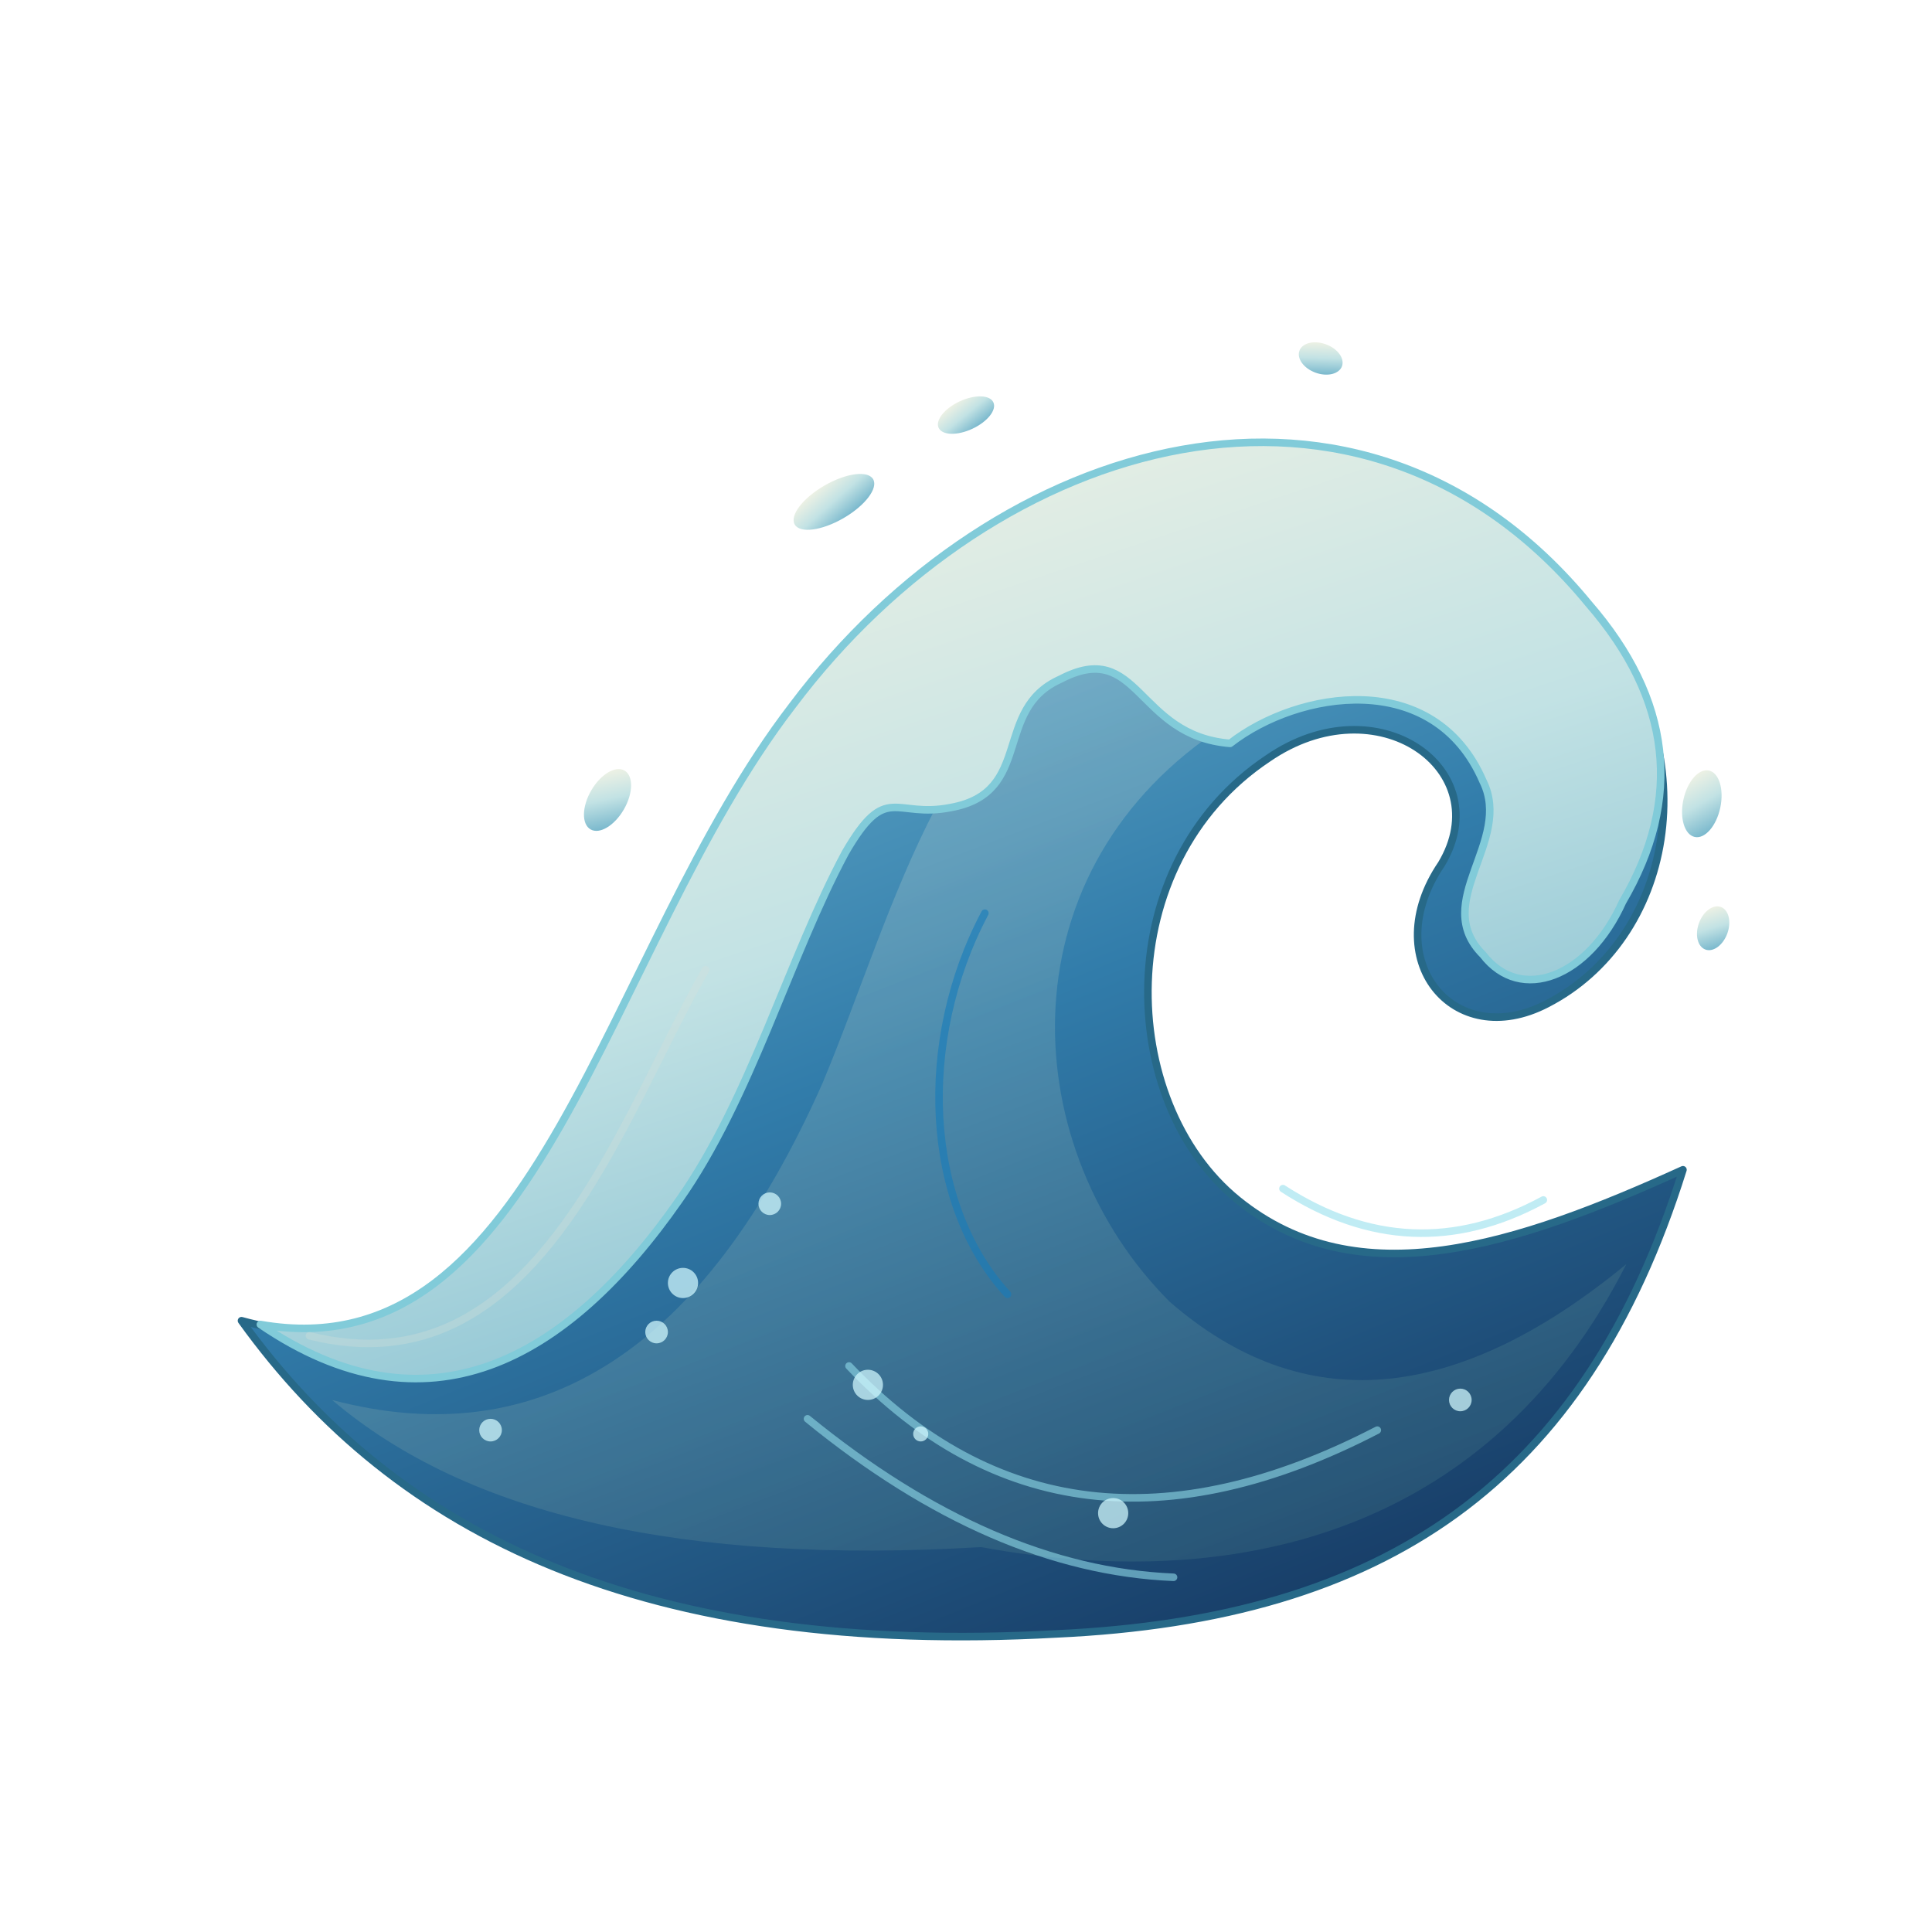
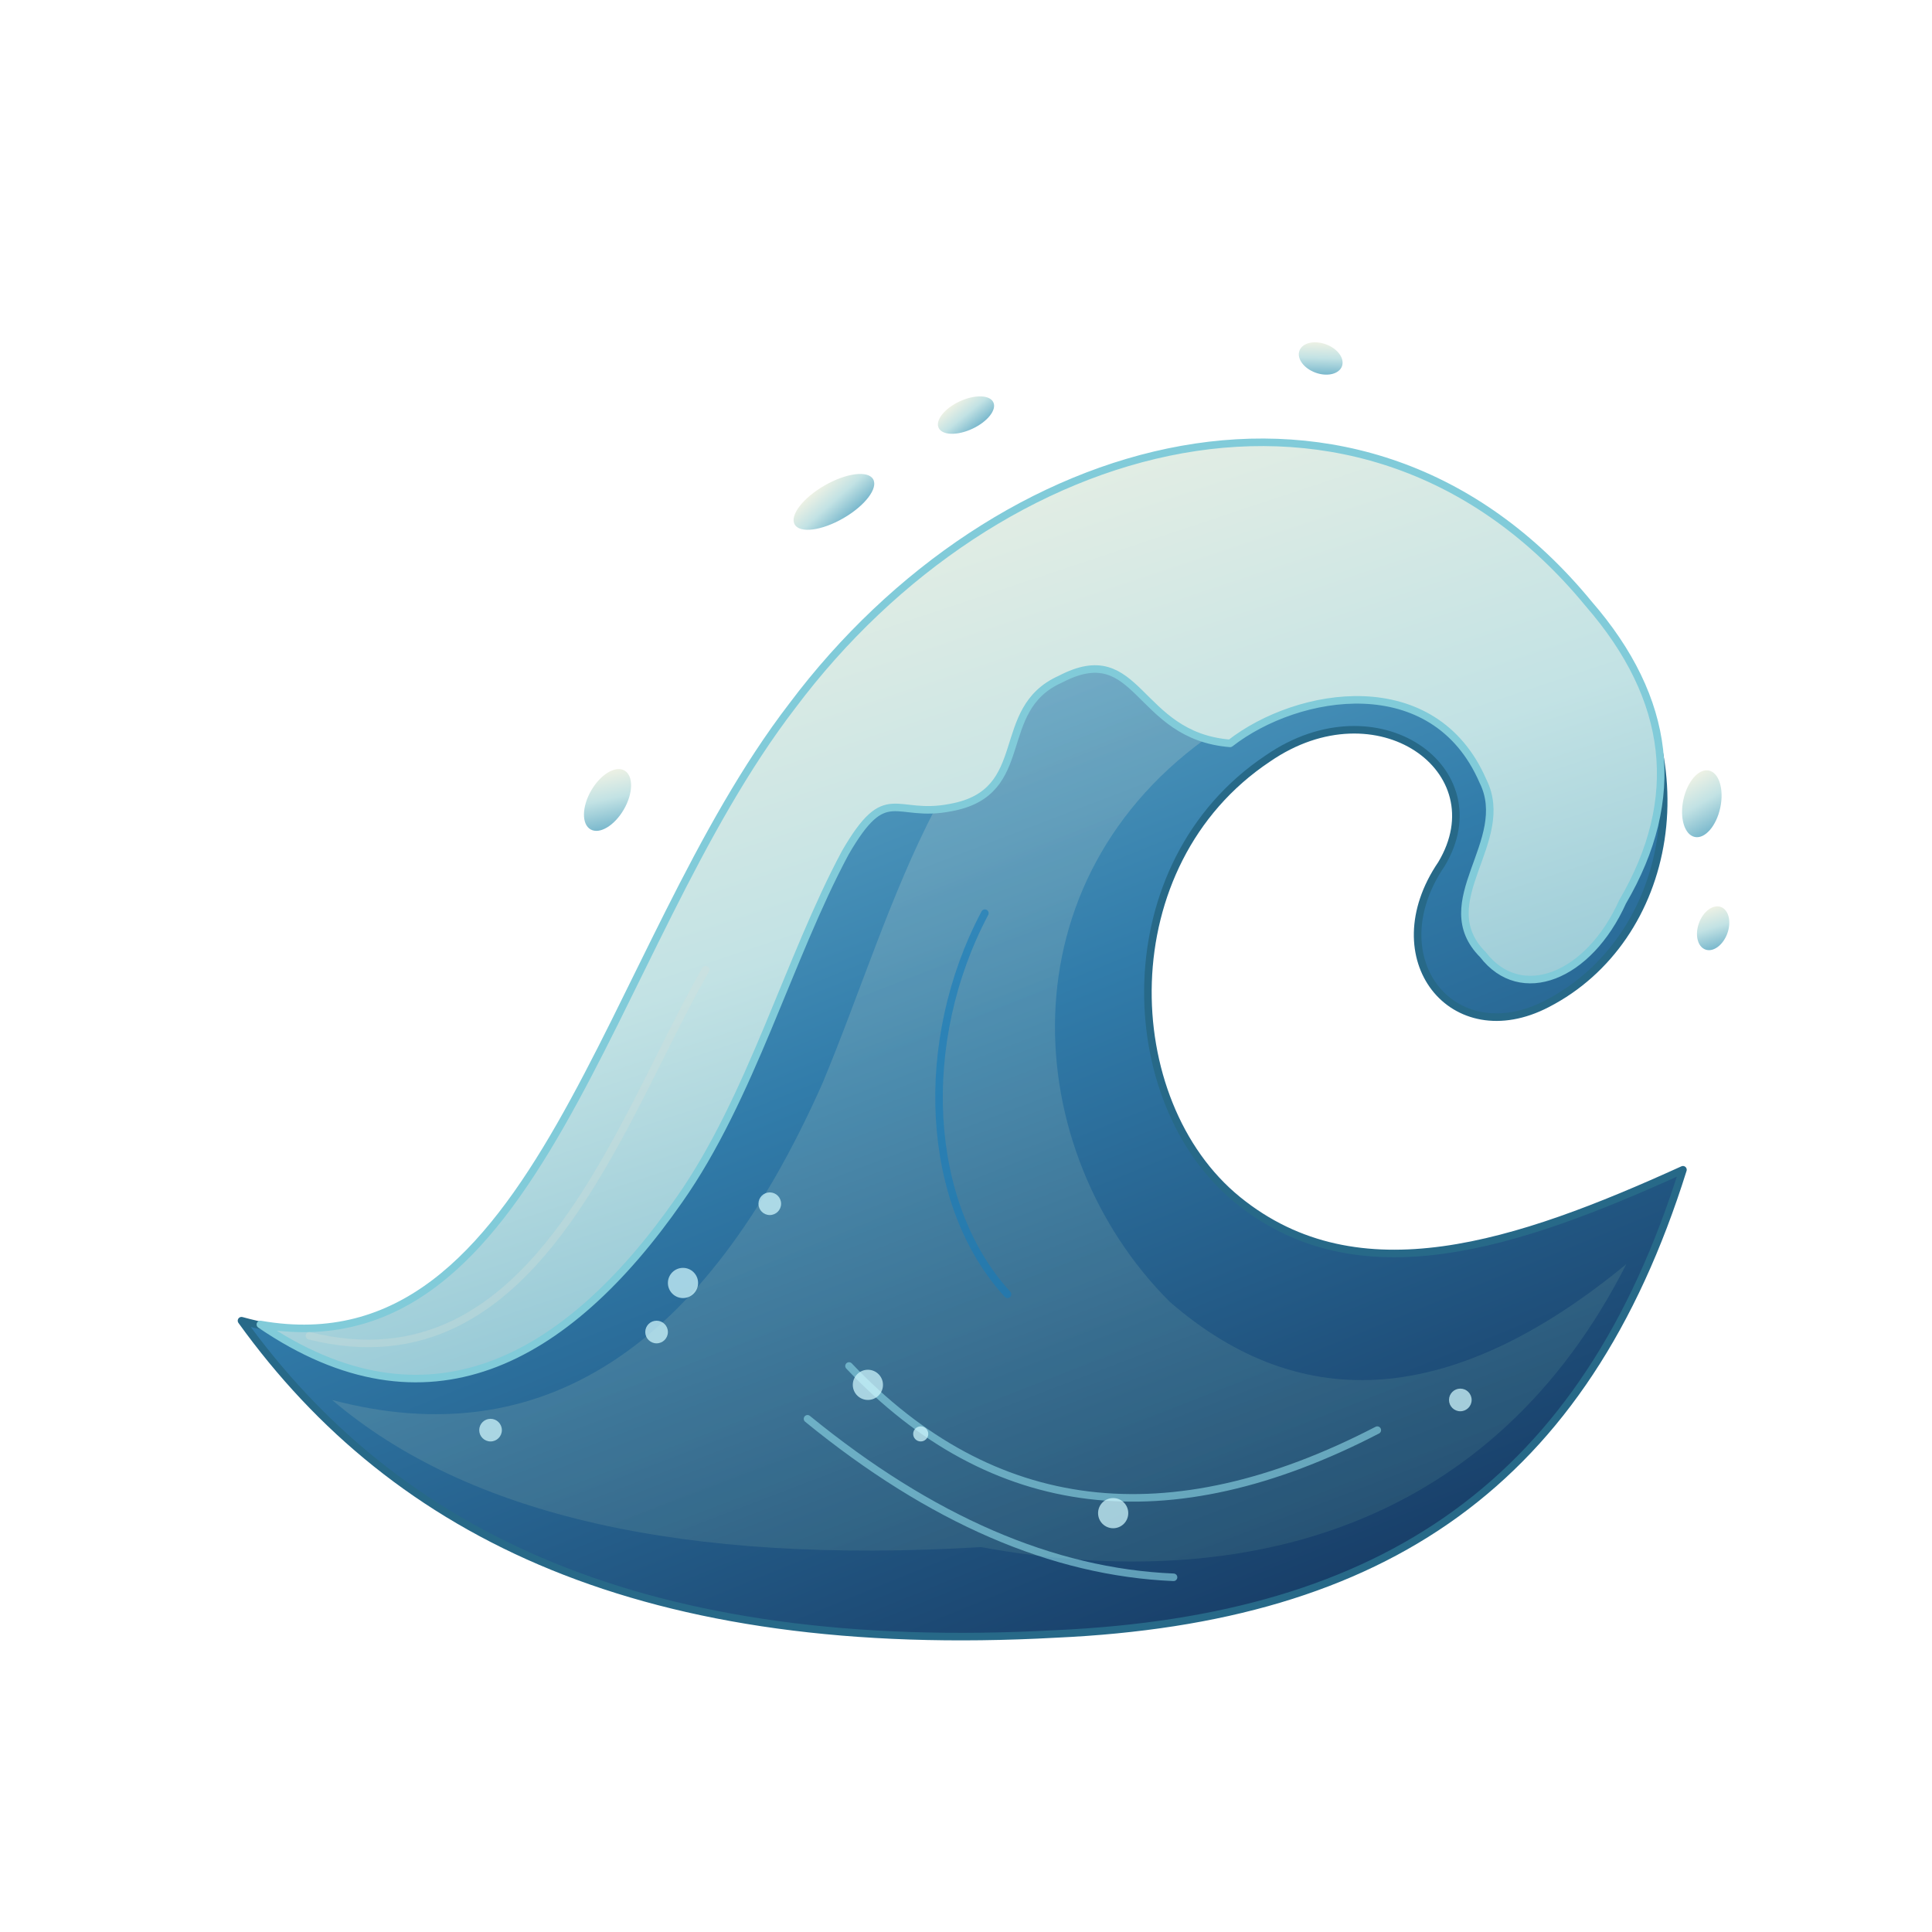
- <svg xmlns="http://www.w3.org/2000/svg" width="512" height="512" viewBox="0 0 512 512" fill="none" role="img" aria-labelledby="12-little-wave-title 12-little-wave-desc">
+ <svg xmlns="http://www.w3.org/2000/svg" width="512" height="512" viewBox="0 0 512 512" fill="none" role="img" aria-labelledby="12-little-wave-title 12-little-wave-desc" preserveAspectRatio="xMidYMid meet">
  <defs>
-     <linearGradient id="12-little-wave-orange" x1=".22" y1="0" x2=".72" y2="1">
-       <stop offset="0.0" stop-color="#e6b681" />
-       <stop offset="0.5" stop-color="#c5805d" />
-       <stop offset="1.0" stop-color="#7c554b" />
-     </linearGradient>
-     <linearGradient id="12-little-wave-gold" x1=".22" y1="0" x2=".72" y2="1">
-       <stop offset="0.0" stop-color="#efe0ae" />
-       <stop offset="0.5" stop-color="#c1ac70" />
-       <stop offset="1.0" stop-color="#86794e" />
-     </linearGradient>
-     <linearGradient id="12-little-wave-coral" x1=".22" y1="0" x2=".72" y2="1">
-       <stop offset="0.0" stop-color="#dda08e" />
-       <stop offset="0.5" stop-color="#b7736b" />
-       <stop offset="1.0" stop-color="#6e505e" />
-     </linearGradient>
    <linearGradient id="12-little-wave-blue" x1=".22" y1="0" x2=".72" y2="1">
      <stop offset="0.0" stop-color="#97c9da" />
      <stop offset="0.5" stop-color="#508eae" />
      <stop offset="1.0" stop-color="#285575" />
    </linearGradient>
    <linearGradient id="12-little-wave-tang" x1=".22" y1="0" x2=".72" y2="1">
      <stop offset="0.0" stop-color="#7abed6" />
      <stop offset="0.5" stop-color="#317caa" />
      <stop offset="1.0" stop-color="#173c66" />
    </linearGradient>
-     <linearGradient id="12-little-wave-navy" x1=".22" y1="0" x2=".72" y2="1">
-       <stop offset="0.0" stop-color="#658da3" />
-       <stop offset="0.5" stop-color="#2d536f" />
-       <stop offset="1.0" stop-color="#142f4a" />
-     </linearGradient>
-     <linearGradient id="12-little-wave-green" x1=".22" y1="0" x2=".72" y2="1">
-       <stop offset="0.0" stop-color="#a9c6ac" />
-       <stop offset="0.5" stop-color="#6c998f" />
-       <stop offset="1.0" stop-color="#376c75" />
-     </linearGradient>
-     <linearGradient id="12-little-wave-shellgreen" x1=".22" y1="0" x2=".72" y2="1">
-       <stop offset="0.0" stop-color="#a6bda2" />
-       <stop offset="0.5" stop-color="#72938b" />
-       <stop offset="1.0" stop-color="#355e68" />
-     </linearGradient>
-     <linearGradient id="12-little-wave-mint" x1=".22" y1="0" x2=".72" y2="1">
-       <stop offset="0.0" stop-color="#bee0cf" />
-       <stop offset="0.5" stop-color="#74b2ae" />
-       <stop offset="1.0" stop-color="#386f80" />
-     </linearGradient>
-     <linearGradient id="12-little-wave-white" x1=".22" y1="0" x2=".72" y2="1">
-       <stop offset="0.0" stop-color="#ebf1eb" />
-       <stop offset="0.5" stop-color="#a8c7d2" />
-       <stop offset="1.0" stop-color="#5b87a4" />
-     </linearGradient>
-     <linearGradient id="12-little-wave-purple" x1=".22" y1="0" x2=".72" y2="1">
-       <stop offset="0.0" stop-color="#c5d5d6" />
-       <stop offset="0.5" stop-color="#819bad" />
-       <stop offset="1.0" stop-color="#506584" />
-     </linearGradient>
-     <linearGradient id="12-little-wave-jelly" x1=".22" y1="0" x2=".72" y2="1">
-       <stop offset="0.0" stop-color="#daf2ee" />
-       <stop offset="0.5" stop-color="#91c3d0" />
-       <stop offset="1.0" stop-color="#587ca9" />
-     </linearGradient>
-     <linearGradient id="12-little-wave-pearl" x1=".22" y1="0" x2=".72" y2="1">
-       <stop offset="0.0" stop-color="#f4f0df" />
-       <stop offset="0.5" stop-color="#c9dad7" />
-       <stop offset="1.0" stop-color="#7ba9b7" />
-     </linearGradient>
-     <linearGradient id="12-little-wave-glass" x1=".22" y1="0" x2=".72" y2="1">
-       <stop offset="0.0" stop-color="#cce7df" />
-       <stop offset="0.5" stop-color="#74aaba" />
-       <stop offset="1.0" stop-color="#385f7c" />
-     </linearGradient>
-     <linearGradient id="12-little-wave-sand" x1=".22" y1="0" x2=".72" y2="1">
-       <stop offset="0.0" stop-color="#e1d5b3" />
-       <stop offset="0.5" stop-color="#b6a58c" />
-       <stop offset="1.0" stop-color="#7c7773" />
-     </linearGradient>
-     <linearGradient id="12-little-wave-wood" x1=".22" y1="0" x2=".72" y2="1">
-       <stop offset="0.0" stop-color="#c0ab8c" />
-       <stop offset="0.5" stop-color="#968274" />
-       <stop offset="1.0" stop-color="#5c5554" />
-     </linearGradient>
-     <linearGradient id="12-little-wave-ink" x1=".22" y1="0" x2=".72" y2="1">
-       <stop offset="0.0" stop-color="#385774" />
-       <stop offset="0.5" stop-color="#18364f" />
-       <stop offset="1.0" stop-color="#0a1e33" />
-     </linearGradient>
-     <linearGradient id="12-little-wave-iris" x1=".22" y1="0" x2=".72" y2="1">
-       <stop offset="0.0" stop-color="#b3d8d7" />
-       <stop offset="0.5" stop-color="#427f9b" />
-       <stop offset="1.0" stop-color="#173d5a" />
-     </linearGradient>
-     <linearGradient id="12-little-wave-irisAmber" x1=".22" y1="0" x2=".72" y2="1">
-       <stop offset="0.0" stop-color="#d0bc8d" />
-       <stop offset="0.5" stop-color="#7b806a" />
-       <stop offset="1.0" stop-color="#304b51" />
-     </linearGradient>
-     <linearGradient id="12-little-wave-irisViolet" x1=".22" y1="0" x2=".72" y2="1">
-       <stop offset="0.0" stop-color="#c1c5d9" />
-       <stop offset="0.5" stop-color="#7d8da8" />
-       <stop offset="1.0" stop-color="#405674" />
-     </linearGradient>
    <linearGradient id="12-little-wave-foam" x1=".22" y1="0" x2=".72" y2="1">
      <stop offset="0.0" stop-color="#f3f3e4" />
      <stop offset="0.5" stop-color="#c2e2e4" />
      <stop offset="1.0" stop-color="#74b5cb" />
    </linearGradient>
-     <radialGradient id="12-little-wave-bell">
-       <stop stop-color="#c4e5ea" stop-opacity=".75" />
-       <stop offset=".6" stop-color="#6fb1c4" stop-opacity=".48" />
-       <stop offset="1" stop-color="#6496b7" stop-opacity=".76" />
-     </radialGradient>
  </defs>
  <g stroke-linecap="round" stroke-linejoin="round">
    <path d="M64 350 C151 374 168 244 220 180 C276 111 370 98 423 164 C453 201 443 249 410 266 C385 279 365 254 382 229 C397 204 365 181 336 201 C294 229 296 292 328 318 C360 344 402 330 446 310 C420 393 367 429 280 433 C171 439 105 407 64 350Z" fill="url(#12-little-wave-tang)" stroke="#276988" stroke-width="2" />
    <path d="M88 371 Q171 393 218 287 C238 239 250 183 301 161 C358 137 411 162 417 198 C393 169 357 169 322 194 C265 233 270 305 310 345 Q363 391 431 335 C396 404 331 423 260 410 Q142 417 88 371Z" fill="url(#12-little-wave-blue)" opacity=".85" />
    <path d="M69 351 C143 364 160 252 210 187 C264 115 361 87 421 160 Q454 198 430 239 C421 259 403 266 393 253 C379 239 401 223 393 207 C380 177 344 183 326 197 C301 195 302 169 281 180 C263 188 274 210 252 214 C237 217 235 207 224 226 C209 254 199 291 180 318 C150 361 113 381 69 351Z" fill="url(#12-little-wave-foam)" stroke="#81cbd9" stroke-width="2.0" />
-     <path d="M82 354 C142 369 164 297 187 257" fill="none" stroke="#d5dfd8" stroke-width="2" opacity=".32" />
-     <path d="M225 362 Q282 422 365 379 M214 376 Q263 416 311 418 M340 315 Q374 337 409 318" fill="none" stroke="#93dfec" stroke-width="2" opacity=".58" />
-     <path d="M261 242 C243 276 245 319 267 343" fill="none" stroke="#167bba" stroke-width="2" opacity=".6" />
+     <path d="M82 354 C142 369 164 297 187 257" fill="none" stroke="#d5dfd8" stroke-width="2" opacity=".32" clip-path="url(#12-little-wave-water-interior)" />
+     <path d="M225 362 Q282 422 365 379 M214 376 Q263 416 311 418 M340 315 Q374 337 409 318" fill="none" stroke="#93dfec" stroke-width="2" opacity=".58" clip-path="url(#12-little-wave-water-interior)" />
+     <path d="M261 242 C243 276 245 319 267 343" fill="none" stroke="#167bba" stroke-width="2" opacity=".6" clip-path="url(#12-little-wave-water-interior)" />
    <ellipse cx="221" cy="133" rx="12" ry="5" fill="url(#12-little-wave-foam)" transform="rotate(-30 221 133)" />
    <ellipse cx="256" cy="110" rx="8" ry="4" fill="url(#12-little-wave-foam)" transform="rotate(-25 256 110)" />
    <ellipse cx="350" cy="95" rx="6" ry="4" fill="url(#12-little-wave-foam)" transform="rotate(20 350 95)" />
    <ellipse cx="451" cy="213" rx="5" ry="9" fill="url(#12-little-wave-foam)" transform="rotate(12 451 213)" />
    <ellipse cx="454" cy="246" rx="4" ry="6" fill="url(#12-little-wave-foam)" transform="rotate(20 454 246)" />
    <ellipse cx="161" cy="212" rx="5" ry="9" fill="url(#12-little-wave-foam)" transform="rotate(30 161 212)" />
    <g opacity=".72">
      <ellipse cx="181" cy="340" rx="4" ry="4" fill="#d3faff" />
      <ellipse cx="174" cy="353" rx="3" ry="3" fill="#d3faff" />
      <ellipse cx="204" cy="319" rx="3" ry="3" fill="#d3faff" />
      <ellipse cx="230" cy="367" rx="4" ry="4" fill="#d3faff" />
      <ellipse cx="244" cy="380" rx="2" ry="2" fill="#d3faff" />
      <ellipse cx="130" cy="379" rx="3" ry="3" fill="#d3faff" />
      <ellipse cx="295" cy="401" rx="4" ry="4" fill="#d3faff" />
      <ellipse cx="387" cy="371" rx="3" ry="3" fill="#d3faff" />
    </g>
+     <defs>
+       <clipPath id="12-little-wave-water-interior" clipPathUnits="userSpaceOnUse">
+         <path d="M64 350 C151 374 168 244 220 180 C276 111 370 98 423 164 C453 201 443 249 410 266 C385 279 365 254 382 229 C397 204 365 181 336 201 C294 229 296 292 328 318 C360 344 402 330 446 310 C420 393 367 429 280 433 C171 439 105 407 64 350Z" />
+       </clipPath>
+     </defs>
  </g>
</svg>
